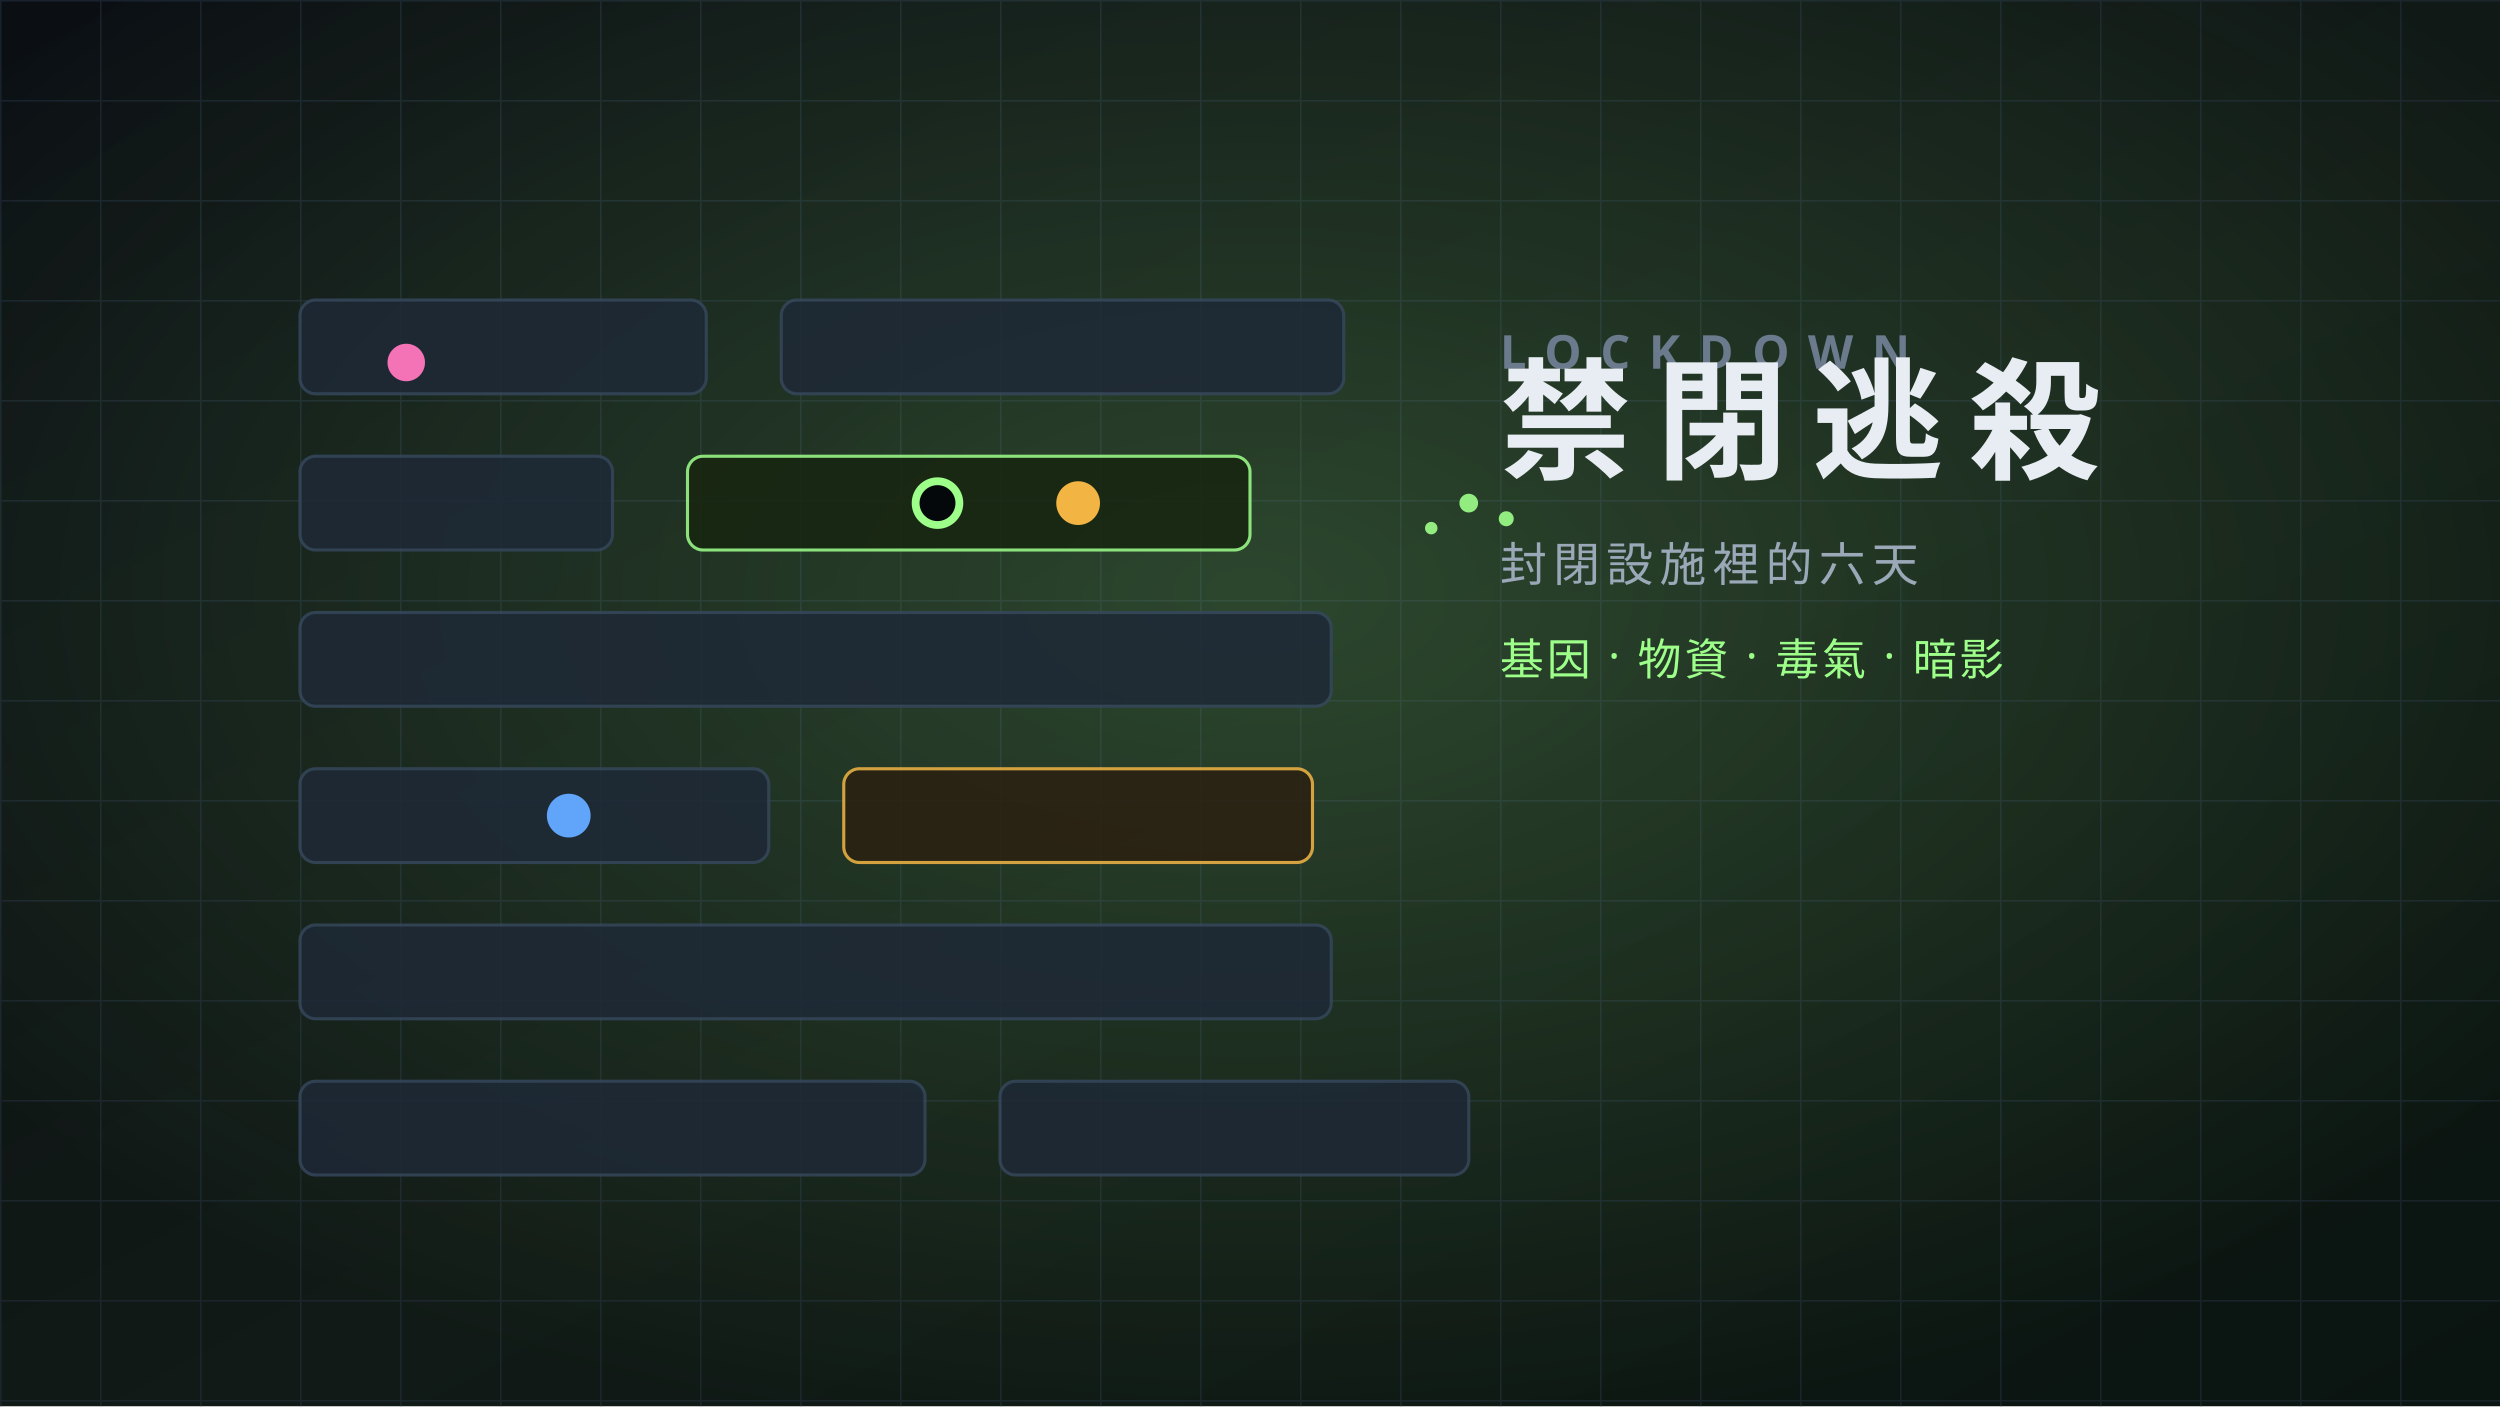
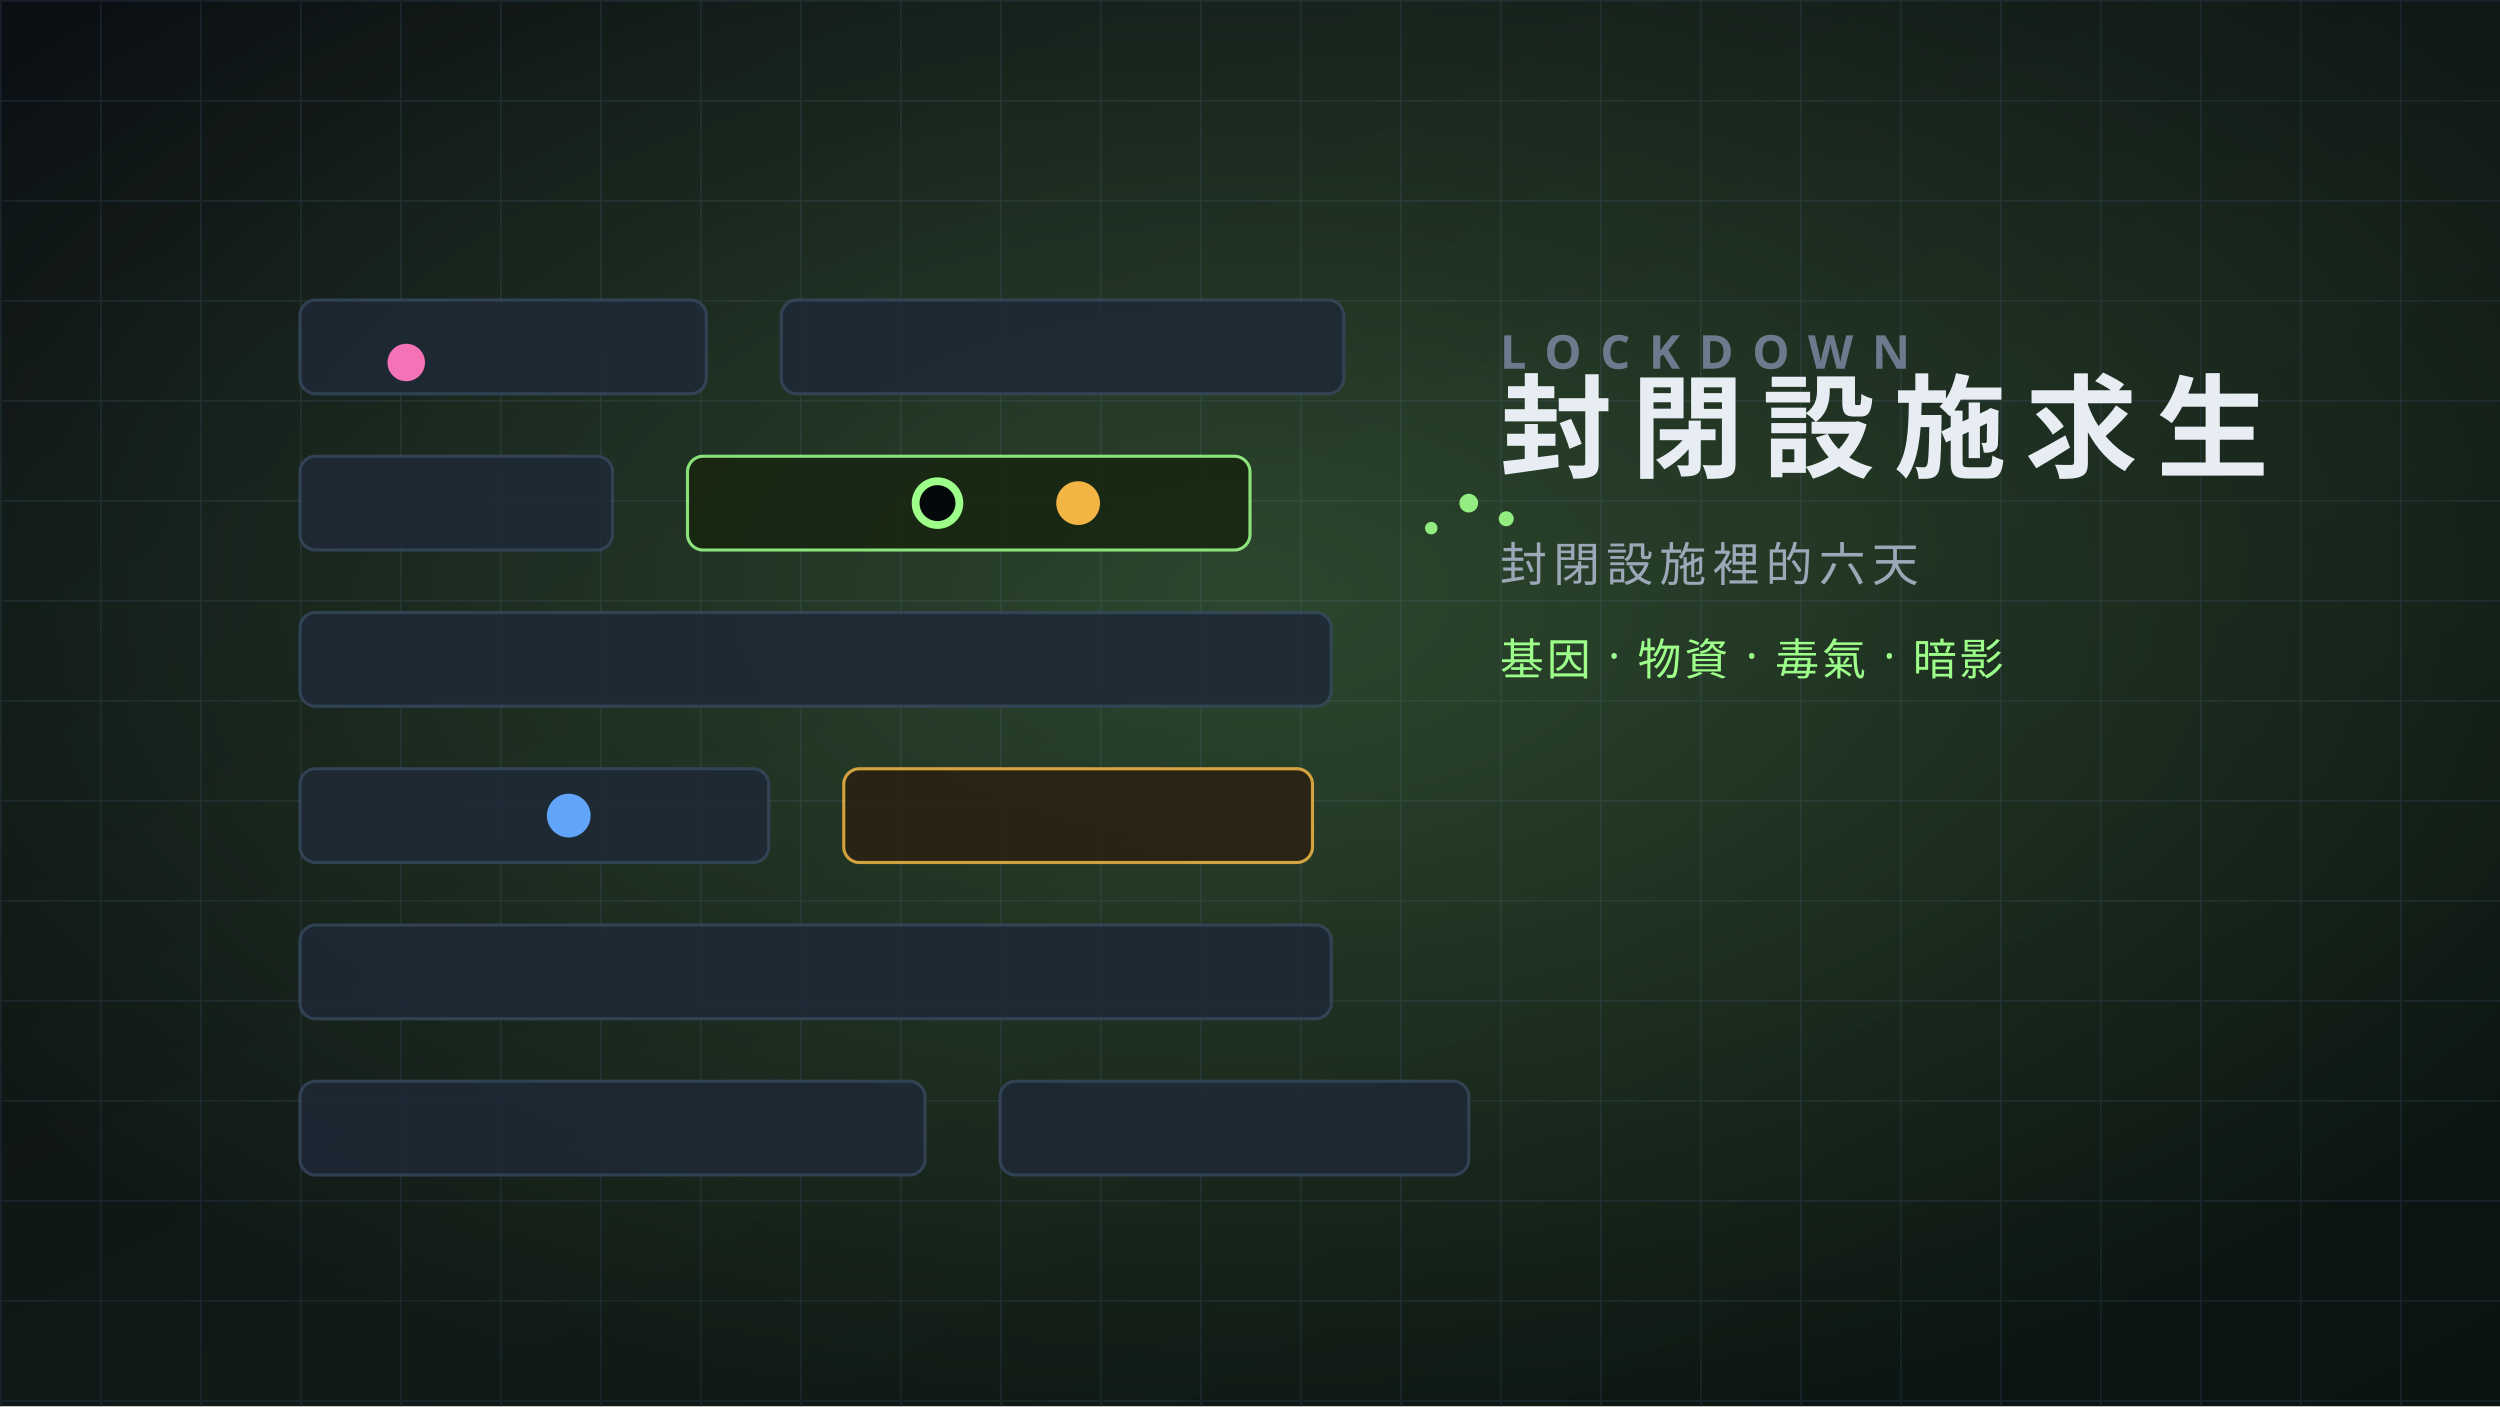
<svg xmlns="http://www.w3.org/2000/svg" viewBox="0 0 800 450" width="800" height="450">
  <defs>
    <linearGradient id="bg" x1="0" y1="0" x2="1" y2="1">
      <stop offset="0%" stop-color="#0b0f14" />
      <stop offset="55%" stop-color="#111a16" />
      <stop offset="100%" stop-color="#0a1410" />
    </linearGradient>
    <radialGradient id="glow" cx="50%" cy="42%" r="62%">
      <stop offset="0%" stop-color="#9dff8a" stop-opacity="0.20" />
      <stop offset="100%" stop-color="#9dff8a" stop-opacity="0" />
    </radialGradient>
    <pattern id="grid" width="32" height="32" patternUnits="userSpaceOnUse">
      <path d="M32 0H0V32" fill="none" stroke="#23303f" stroke-width="1" opacity="0.55" />
    </pattern>
  </defs>
  <rect width="800" height="450" fill="url(#bg)" />
  <rect width="800" height="450" fill="url(#grid)" />
  <rect width="800" height="450" fill="url(#glow)" />
  <g opacity="0.85">
    <rect x="96" y="96" width="130" height="30" rx="5" fill="#1d2836" stroke="#35465c" />
    <rect x="250" y="96" width="180" height="30" rx="5" fill="#1d2836" stroke="#35465c" />
    <rect x="96" y="146" width="100" height="30" rx="5" fill="#1d2836" stroke="#35465c" />
    <rect x="220" y="146" width="180" height="30" rx="5" fill="#16240f" stroke="#9dff8a" />
    <rect x="96" y="196" width="330" height="30" rx="5" fill="#1d2836" stroke="#35465c" />
    <rect x="96" y="246" width="150" height="30" rx="5" fill="#1d2836" stroke="#35465c" />
    <rect x="270" y="246" width="150" height="30" rx="5" fill="#2a2010" stroke="#f2b544" />
    <rect x="96" y="296" width="330" height="30" rx="5" fill="#1d2836" stroke="#35465c" />
    <rect x="96" y="346" width="200" height="30" rx="5" fill="#1d2836" stroke="#35465c" />
    <rect x="320" y="346" width="150" height="30" rx="5" fill="#1d2836" stroke="#35465c" />
  </g>
  <g>
    <circle cx="300" cy="161" r="7" fill="#05080b" stroke="#9dff8a" stroke-width="2.5" />
    <circle cx="345" cy="161" r="7" fill="#f2b544" />
    <circle cx="182" cy="261" r="7" fill="#60a5fa" />
    <circle cx="130" cy="116" r="6" fill="#f472b6" />
  </g>
  <g opacity="0.9" fill="#9dff8a">
    <circle cx="470" cy="161" r="3" />
    <circle cx="482" cy="166" r="2.4" />
    <circle cx="458" cy="169" r="2" />
  </g>
  <g font-family="'Noto Sans TC','PingFang TC','Microsoft JhengHei',sans-serif">
    <text x="480" y="118" fill="#6b7a8c" font-size="15" letter-spacing="6" font-weight="700">LOCKDOWN</text>
-     <text x="480" y="150" fill="#e8edf3" font-size="42" letter-spacing="8" font-weight="800">禁閉逃殺</text>
+     <text x="480" y="150" fill="#e8edf3" font-size="36" letter-spacing="6" font-weight="800">封閉設施求生</text>
    <text x="480" y="186" fill="#9aa8b8" font-size="15" letter-spacing="2">封閉設施裡的六天</text>
    <text x="480" y="216" fill="#9dff8a" font-size="14" letter-spacing="1">基因 · 物資 · 毒氣 · 暗影</text>
  </g>
</svg>
